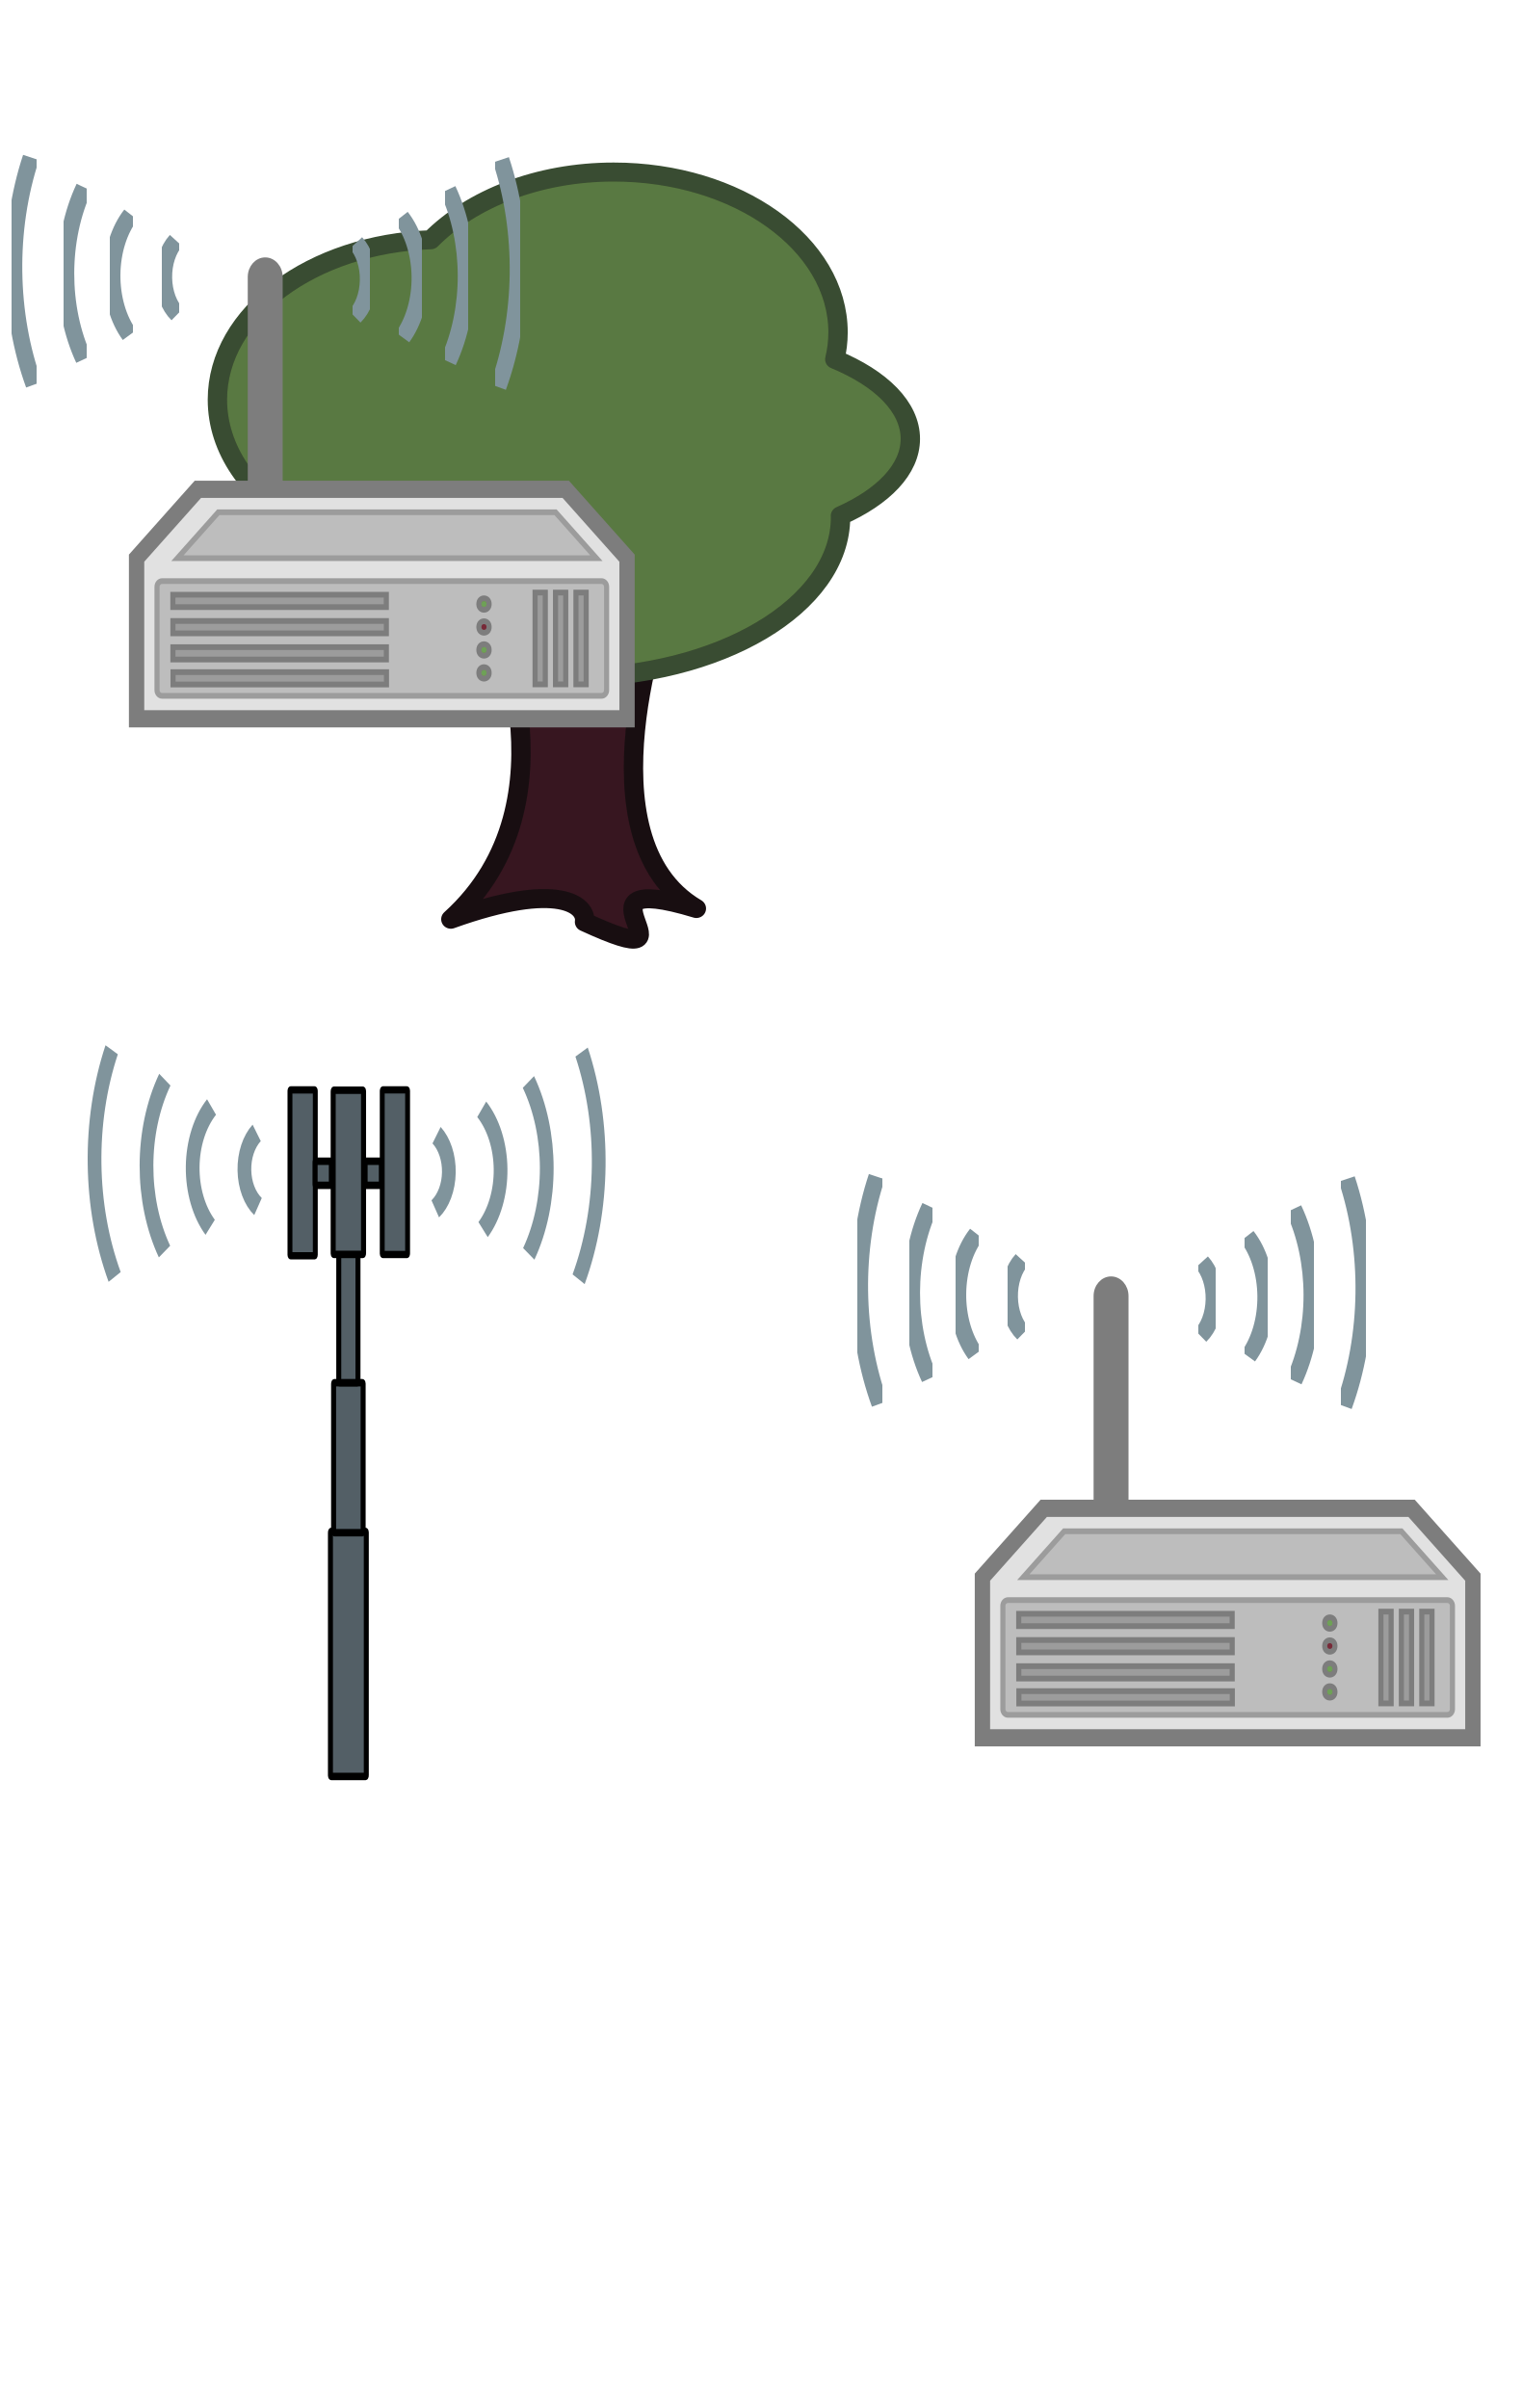
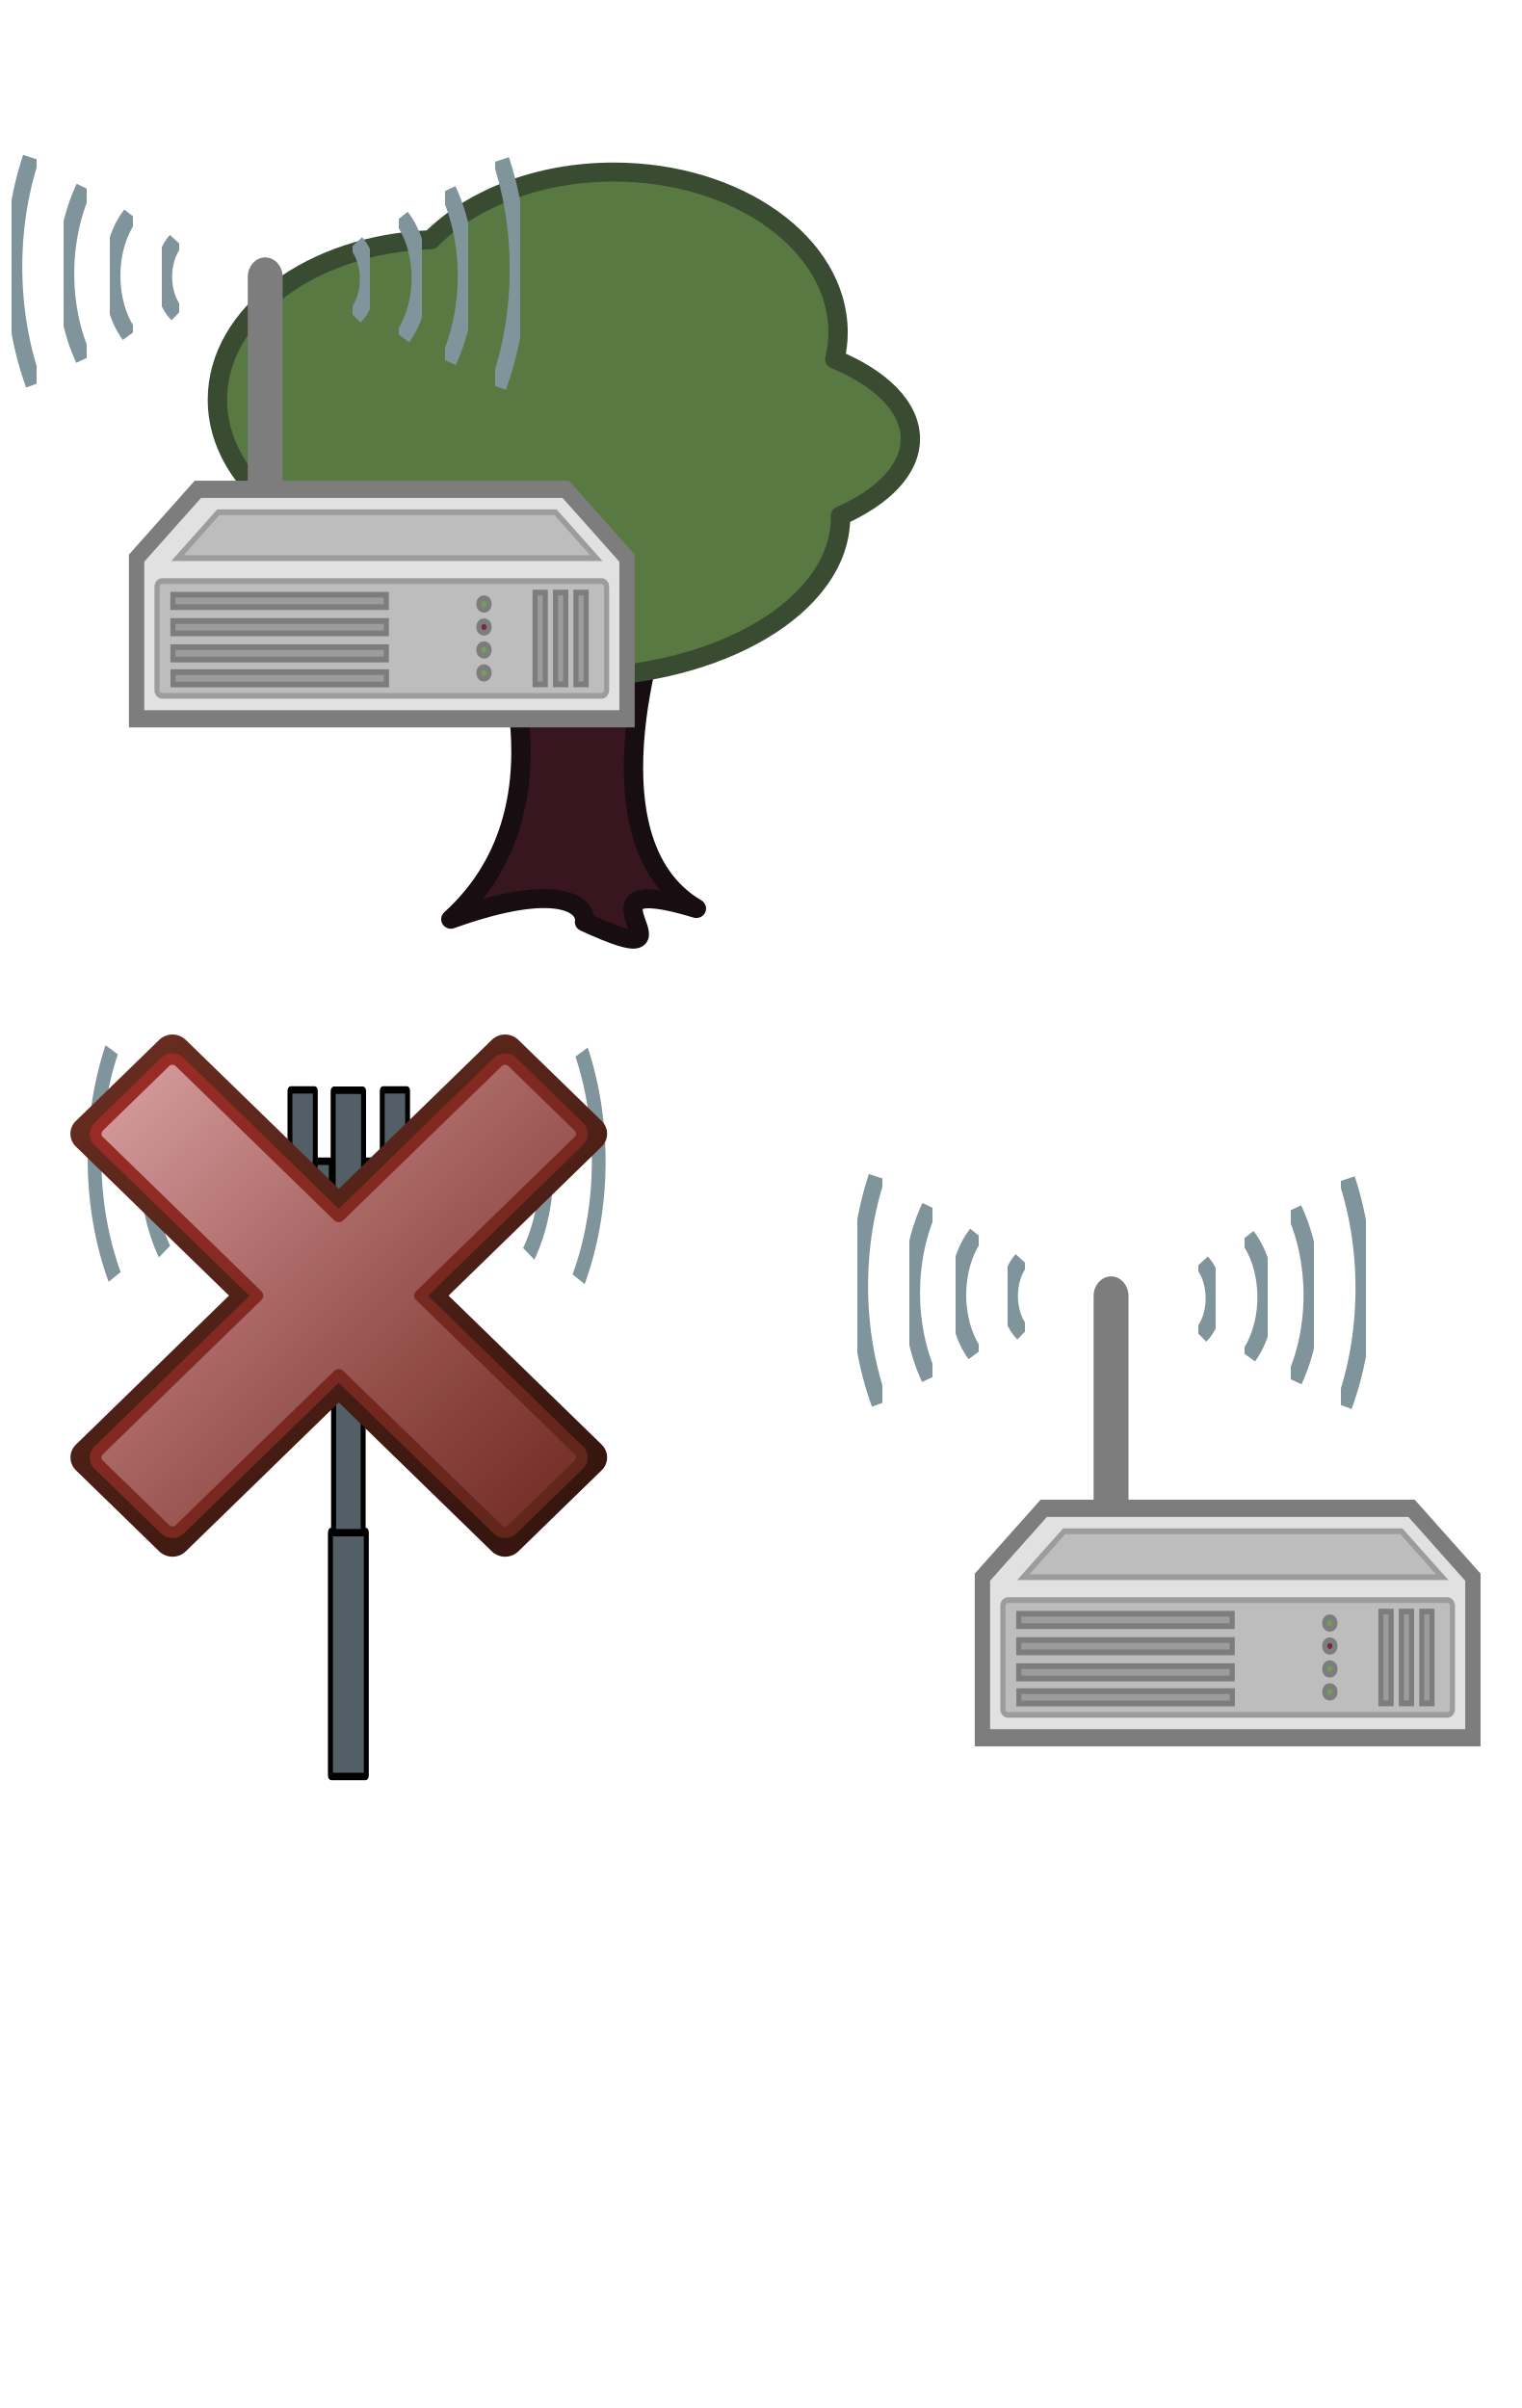
<svg xmlns="http://www.w3.org/2000/svg" xmlns:xlink="http://www.w3.org/1999/xlink" width="63.844mm" height="101.023mm" viewBox="0 0 63.844 101.023" version="1.1" id="svg8">
  <defs id="defs2">
    <marker orient="auto" refY="0" refX="0" id="Arrow2Lstart" style="overflow:visible">
      <path id="path5132" style="fill:#000000;fill-opacity:1;fill-rule:evenodd;stroke:#000000;stroke-width:0.625;stroke-linejoin:round;stroke-opacity:1" d="M 8.719,4.034 -2.207,0.016 8.719,-4.002 c -1.745,2.372 -1.735,5.617 -6e-7,8.035 z" transform="matrix(1.1,0,0,1.1,1.1,0)" />
    </marker>
    <marker orient="auto" refY="0" refX="0" id="Arrow1Send" style="overflow:visible">
      <path id="path5129" d="M 0,0 5,-5 -12.5,0 5,5 Z" style="fill:#000000;fill-opacity:1;fill-rule:evenodd;stroke:#000000;stroke-width:1pt;stroke-opacity:1" transform="matrix(-0.2,0,0,-0.2,-1.2,0)" />
    </marker>
    <marker orient="auto" refY="0" refX="0" id="Arrow1Lend" style="overflow:visible">
      <path id="path5117" d="M 0,0 5,-5 -12.5,0 5,5 Z" style="fill:#000000;fill-opacity:1;fill-rule:evenodd;stroke:#000000;stroke-width:1pt;stroke-opacity:1" transform="matrix(-0.8,0,0,-0.8,-10,0)" />
    </marker>
    <marker orient="auto" refY="0" refX="0" id="Arrow2Lend" style="overflow:visible">
      <path id="path5135" style="fill:#000000;fill-opacity:1;fill-rule:evenodd;stroke:#000000;stroke-width:0.625;stroke-linejoin:round;stroke-opacity:1" d="M 8.719,4.034 -2.207,0.016 8.719,-4.002 c -1.745,2.372 -1.735,5.617 -6e-7,8.035 z" transform="matrix(-1.1,0,0,-1.1,-1.1,0)" />
    </marker>
    <marker orient="auto" refY="0" refX="0" id="Arrow1Mend" style="overflow:visible">
      <path id="path5123" d="M 0,0 5,-5 -12.5,0 5,5 Z" style="fill:#000000;fill-opacity:1;fill-rule:evenodd;stroke:#000000;stroke-width:1pt;stroke-opacity:1" transform="matrix(-0.4,0,0,-0.4,-4,0)" />
    </marker>
    <marker orient="auto" refY="0" refX="0" id="marker10261" style="overflow:visible">
      <path id="path10259" d="M 0,0 5,-5 -12.5,0 5,5 Z" style="fill:#000000;fill-opacity:1;fill-rule:evenodd;stroke:#000000;stroke-width:1pt;stroke-opacity:1" transform="matrix(0.4,0,0,0.4,4,0)" />
    </marker>
    <marker orient="auto" refY="0" refX="0" id="Arrow1Mstart" style="overflow:visible">
      <path id="path5120" d="M 0,0 5,-5 -12.5,0 5,5 Z" style="fill:#000000;fill-opacity:1;fill-rule:evenodd;stroke:#000000;stroke-width:1pt;stroke-opacity:1" transform="matrix(0.4,0,0,0.4,4,0)" />
    </marker>
    <marker orient="auto" refY="0" refX="0" id="Torso" style="overflow:visible">
      <g id="g5340" transform="scale(0.7)" style="fill:#000000;fill-opacity:1;stroke:#000000;stroke-opacity:1">
        <path id="path5326" d="m -4.779,-3.24 c 2.35,0.366 5.3,1.938 5.037,3.627 C -0.005,2.078 -2.213,2.618 -4.563,2.252 -6.913,1.886 -8.521,0.752 -8.258,-0.938 -7.995,-2.628 -7.13,-3.605 -4.779,-3.24 Z" style="fill:#000000;fill-opacity:1;fill-rule:evenodd;stroke:#000000;stroke-width:1.25;stroke-opacity:1" />
        <path id="path5328" d="M 4.46,0.089 C -2.556,-4.378 5.225,-3.906 -0.848,-8.72" style="fill:#000000;fill-opacity:1;fill-rule:evenodd;stroke:#000000;stroke-width:1pt;stroke-opacity:1" />
        <path id="path5330" d="M 4.93,0.058 C -1.387,1.749 1.803,5.478 -4.945,7.546" style="fill:#000000;fill-opacity:1;fill-rule:evenodd;stroke:#000000;stroke-width:1pt;stroke-opacity:1" />
        <rect id="rect5332" transform="matrix(0.527536,-0.849533,0.887668,0.460484,0,0)" y="-1.741" x="-10.392" height="2.761" width="2.637" style="fill:#000000;fill-opacity:1;fill-rule:evenodd;stroke:#000000;stroke-width:1pt;stroke-opacity:1" />
        <rect id="rect5334" transform="matrix(0.671205,-0.741272,0.790802,0.612072,0,0)" y="-7.963" x="4.959" height="2.861" width="2.733" style="fill:#000000;fill-opacity:1;fill-rule:evenodd;stroke:#000000;stroke-width:1pt;stroke-opacity:1" />
        <path id="path5336" transform="matrix(0,-1.109517,1.109517,0,25.96648,19.71619)" d="m 16.78,-28.685 a 0.607,0.607 0 1 0 -1.215,0 0.607,0.607 0 1 0 1.215,0 z" style="fill:#000000;fill-opacity:1;fill-rule:evenodd;stroke:#000000;stroke-width:1pt;stroke-opacity:1" />
        <path id="path5338" transform="matrix(0,-1.109517,1.109517,0,26.8245,16.99126)" d="m 16.78,-28.685 a 0.607,0.607 0 1 0 -1.215,0 0.607,0.607 0 1 0 1.215,0 z" style="fill:#000000;fill-opacity:1;fill-rule:evenodd;stroke:#000000;stroke-width:1pt;stroke-opacity:1" />
      </g>
    </marker>
    <marker orient="auto" refY="0" refX="0" id="Arrow1Lstart" style="overflow:visible">
      <path id="path5114" d="M 0,0 5,-5 -12.5,0 5,5 Z" style="fill:#000000;fill-opacity:1;fill-rule:evenodd;stroke:#000000;stroke-width:1pt;stroke-opacity:1" transform="matrix(0.8,0,0,0.8,10,0)" />
    </marker>
    <marker orient="auto" refY="0" refX="0" id="Tail" style="overflow:visible">
      <g id="g5162" transform="scale(-1.2)" style="fill:#000000;fill-opacity:1;stroke:#000000;stroke-opacity:1">
        <path id="path5150" d="M -3.805,-3.959 0.544,0" style="fill:#000000;fill-opacity:1;fill-rule:evenodd;stroke:#000000;stroke-width:0.8;stroke-linecap:round;stroke-opacity:1" />
        <path id="path5152" d="M -1.287,-3.959 3.062,0" style="fill:#000000;fill-opacity:1;fill-rule:evenodd;stroke:#000000;stroke-width:0.8;stroke-linecap:round;stroke-opacity:1" />
        <path id="path5154" d="M 1.305,-3.959 5.654,0" style="fill:#000000;fill-opacity:1;fill-rule:evenodd;stroke:#000000;stroke-width:0.8;stroke-linecap:round;stroke-opacity:1" />
        <path id="path5156" d="M -3.805,4.178 0.544,0.22" style="fill:#000000;fill-opacity:1;fill-rule:evenodd;stroke:#000000;stroke-width:0.8;stroke-linecap:round;stroke-opacity:1" />
        <path id="path5158" d="M -1.287,4.178 3.062,0.22" style="fill:#000000;fill-opacity:1;fill-rule:evenodd;stroke:#000000;stroke-width:0.8;stroke-linecap:round;stroke-opacity:1" />
        <path id="path5160" d="M 1.305,4.178 5.654,0.22" style="fill:#000000;fill-opacity:1;fill-rule:evenodd;stroke:#000000;stroke-width:0.8;stroke-linecap:round;stroke-opacity:1" />
      </g>
    </marker>
    <linearGradient id="linearGradient2780">
      <stop id="stop2782" offset="0" style="stop-color:#4b8247;stop-opacity:1;" />
      <stop id="stop2784" offset="1" style="stop-color:#0f170f;stop-opacity:0" />
    </linearGradient>
    <linearGradient id="linearGradient2044">
      <stop id="stop2046" offset="0" style="stop-color:#3f0b0b;stop-opacity:1;" />
      <stop id="stop2048" offset="1" style="stop-color:#3f0b0b;stop-opacity:0;" />
    </linearGradient>
    <linearGradient gradientTransform="matrix(0.745827,0,0,1,791.5946,155.6063)" gradientUnits="userSpaceOnUse" y2="615.747" x2="-552.689" y1="477.907" x1="-552.689" id="linearGradient2050" xlink:href="#linearGradient2044" />
    <linearGradient gradientUnits="userSpaceOnUse" y2="373.356" x2="303.455" y1="595.823" x1="632.578" id="linearGradient2786" xlink:href="#linearGradient2780" />
    <filter style="color-interpolation-filters:sRGB" id="filter13432">
      <feColorMatrix type="hueRotate" values="340" result="color1" id="feColorMatrix13428" />
      <feColorMatrix type="saturate" values="0.4" result="color2" id="feColorMatrix13430" />
    </filter>
    <filter style="color-interpolation-filters:sRGB" id="filter13438">
      <feColorMatrix type="hueRotate" values="340" result="color1" id="feColorMatrix13434" />
      <feColorMatrix type="saturate" values="0.4" result="color2" id="feColorMatrix13436" />
    </filter>
    <filter style="color-interpolation-filters:sRGB" id="filter13444">
      <feColorMatrix type="hueRotate" values="340" result="color1" id="feColorMatrix13440" />
      <feColorMatrix type="saturate" values="0.4" result="color2" id="feColorMatrix13442" />
    </filter>
    <filter style="color-interpolation-filters:sRGB" id="filter13450">
      <feColorMatrix type="hueRotate" values="340" result="color1" id="feColorMatrix13446" />
      <feColorMatrix type="saturate" values="0.4" result="color2" id="feColorMatrix13448" />
    </filter>
    <filter style="color-interpolation-filters:sRGB" id="filter13456">
      <feColorMatrix type="hueRotate" values="340" result="color1" id="feColorMatrix13452" />
      <feColorMatrix type="saturate" values="0.4" result="color2" id="feColorMatrix13454" />
    </filter>
    <filter style="color-interpolation-filters:sRGB" id="filter13462">
      <feColorMatrix type="hueRotate" values="340" result="color1" id="feColorMatrix13458" />
      <feColorMatrix type="saturate" values="0.4" result="color2" id="feColorMatrix13460" />
    </filter>
    <filter style="color-interpolation-filters:sRGB" id="filter13444-1">
      <feColorMatrix type="hueRotate" values="340" result="color1" id="feColorMatrix13440-8" />
      <feColorMatrix type="saturate" values="0.4" result="color2" id="feColorMatrix13442-5" />
    </filter>
    <filter style="color-interpolation-filters:sRGB" id="filter13462-9">
      <feColorMatrix type="hueRotate" values="340" result="color1" id="feColorMatrix13458-7" />
      <feColorMatrix type="saturate" values="0.4" result="color2" id="feColorMatrix13460-5" />
    </filter>
    <filter style="color-interpolation-filters:sRGB" id="filter13444-4">
      <feColorMatrix type="hueRotate" values="340" result="color1" id="feColorMatrix13440-88" />
      <feColorMatrix type="saturate" values="0.4" result="color2" id="feColorMatrix13442-8" />
    </filter>
    <filter style="color-interpolation-filters:sRGB" id="filter13462-97">
      <feColorMatrix type="hueRotate" values="340" result="color1" id="feColorMatrix13458-76" />
      <feColorMatrix type="saturate" values="0.4" result="color2" id="feColorMatrix13460-4" />
    </filter>
    <filter style="color-interpolation-filters:sRGB" id="filter13444-47">
      <feColorMatrix type="hueRotate" values="340" result="color1" id="feColorMatrix13440-7" />
      <feColorMatrix type="saturate" values="0.4" result="color2" id="feColorMatrix13442-54" />
    </filter>
    <filter style="color-interpolation-filters:sRGB" id="filter13462-8">
      <feColorMatrix type="hueRotate" values="340" result="color1" id="feColorMatrix13458-1" />
      <feColorMatrix type="saturate" values="0.4" result="color2" id="feColorMatrix13460-2" />
    </filter>
    <filter style="color-interpolation-filters:sRGB;" id="filter15395">
      <feColorMatrix type="hueRotate" values="84" result="color1" id="feColorMatrix15391" />
      <feColorMatrix type="saturate" values="0.11" result="color2" id="feColorMatrix15393" />
    </filter>
    <filter style="color-interpolation-filters:sRGB" id="filter15395-0">
      <feColorMatrix type="hueRotate" values="84" result="color1" id="feColorMatrix15391-0" />
      <feColorMatrix type="saturate" values="0.11" result="color2" id="feColorMatrix15393-4" />
    </filter>
    <filter style="color-interpolation-filters:sRGB" id="filter15622">
      <feColorMatrix type="hueRotate" values="84" result="color1" id="feColorMatrix15618" />
      <feColorMatrix type="saturate" values="0.11" result="color2" id="feColorMatrix15620" />
    </filter>
    <filter style="color-interpolation-filters:sRGB" id="filter15628">
      <feColorMatrix type="hueRotate" values="84" result="color1" id="feColorMatrix15624" />
      <feColorMatrix type="saturate" values="0.11" result="color2" id="feColorMatrix15626" />
    </filter>
    <filter style="color-interpolation-filters:sRGB" id="filter15634">
      <feColorMatrix type="hueRotate" values="84" result="color1" id="feColorMatrix15630" />
      <feColorMatrix type="saturate" values="0.11" result="color2" id="feColorMatrix15632" />
    </filter>
    <filter style="color-interpolation-filters:sRGB" id="filter15640">
      <feColorMatrix type="hueRotate" values="84" result="color1" id="feColorMatrix15636" />
      <feColorMatrix type="saturate" values="0.11" result="color2" id="feColorMatrix15638" />
    </filter>
    <filter style="color-interpolation-filters:sRGB" id="filter15646">
      <feColorMatrix type="hueRotate" values="84" result="color1" id="feColorMatrix15642" />
      <feColorMatrix type="saturate" values="0.11" result="color2" id="feColorMatrix15644" />
    </filter>
    <filter style="color-interpolation-filters:sRGB" id="filter15652">
      <feColorMatrix type="hueRotate" values="84" result="color1" id="feColorMatrix15648" />
      <feColorMatrix type="saturate" values="0.11" result="color2" id="feColorMatrix15650" />
    </filter>
    <filter style="color-interpolation-filters:sRGB" id="filter15658">
      <feColorMatrix type="hueRotate" values="84" result="color1" id="feColorMatrix15654" />
      <feColorMatrix type="saturate" values="0.11" result="color2" id="feColorMatrix15656" />
    </filter>
    <filter style="color-interpolation-filters:sRGB" id="filter15395-7">
      <feColorMatrix type="hueRotate" values="84" result="color1" id="feColorMatrix15391-2" />
      <feColorMatrix type="saturate" values="0.11" result="color2" id="feColorMatrix15393-8" />
    </filter>
    <filter style="color-interpolation-filters:sRGB" id="filter15622-2">
      <feColorMatrix type="hueRotate" values="84" result="color1" id="feColorMatrix15618-9" />
      <feColorMatrix type="saturate" values="0.11" result="color2" id="feColorMatrix15620-9" />
    </filter>
    <filter style="color-interpolation-filters:sRGB" id="filter15628-6">
      <feColorMatrix type="hueRotate" values="84" result="color1" id="feColorMatrix15624-0" />
      <feColorMatrix type="saturate" values="0.11" result="color2" id="feColorMatrix15626-2" />
    </filter>
    <filter style="color-interpolation-filters:sRGB" id="filter15634-7">
      <feColorMatrix type="hueRotate" values="84" result="color1" id="feColorMatrix15630-6" />
      <feColorMatrix type="saturate" values="0.11" result="color2" id="feColorMatrix15632-1" />
    </filter>
    <filter style="color-interpolation-filters:sRGB" id="filter15640-3">
      <feColorMatrix type="hueRotate" values="84" result="color1" id="feColorMatrix15636-2" />
      <feColorMatrix type="saturate" values="0.11" result="color2" id="feColorMatrix15638-1" />
    </filter>
    <filter style="color-interpolation-filters:sRGB" id="filter15646-5">
      <feColorMatrix type="hueRotate" values="84" result="color1" id="feColorMatrix15642-9" />
      <feColorMatrix type="saturate" values="0.11" result="color2" id="feColorMatrix15644-9" />
    </filter>
    <filter style="color-interpolation-filters:sRGB" id="filter15652-1">
      <feColorMatrix type="hueRotate" values="84" result="color1" id="feColorMatrix15648-4" />
      <feColorMatrix type="saturate" values="0.11" result="color2" id="feColorMatrix15650-9" />
    </filter>
    <filter style="color-interpolation-filters:sRGB" id="filter15658-1">
      <feColorMatrix type="hueRotate" values="84" result="color1" id="feColorMatrix15654-0" />
      <feColorMatrix type="saturate" values="0.11" result="color2" id="feColorMatrix15656-7" />
    </filter>
    <linearGradient x1="20.153" y1="13.746" gradientTransform="matrix(0.88932,0,0,0.88932,3.5416,3.5416)" x2="40.305" gradientUnits="userSpaceOnUse" y2="48.977" id="linearGradient1483">
      <stop offset="0" stop-color="#982007" id="stop1354" />
      <stop offset="1" stop-color="#510f02" id="stop1356" />
    </linearGradient>
    <linearGradient x1="18.505" y1="17.421" gradientTransform="matrix(0.88932,0,0,0.88932,-32.549,2.4514)" x2="47.844" gradientUnits="userSpaceOnUse" y2="46.762" id="linearGradient1485">
      <stop offset="0" stop-color="#f1140c" id="stop1367" />
      <stop offset="1" stop-color="#8d1a02" id="stop1370" />
    </linearGradient>
    <linearGradient x1="18.505" y1="17.421" gradientTransform="matrix(0.88932,0,0,0.88932,3.5416,3.5416)" x2="47.844" gradientUnits="userSpaceOnUse" y2="46.762" id="linearGradient1487">
      <stop offset="0" stop-color="#ff8b8e" id="stop1380" />
      <stop offset="1" stop-opacity=".722" stop-color="#b42314" id="stop1382" />
    </linearGradient>
    <filter style="color-interpolation-filters:sRGB;" id="filter17184">
      <feColorMatrix type="hueRotate" values="360" result="color1" id="feColorMatrix17180" />
      <feColorMatrix type="saturate" values="0.497" result="color2" id="feColorMatrix17182" />
    </filter>
  </defs>
  <g id="layer1" transform="translate(-126.7276,-7.394558)">
    <a id="a3942" transform="matrix(1.006695,0,0,0.8973627,-2.804567,4.327052)" style="filter:url(#filter13432)">
      <g transform="matrix(0.04293915,0,0,0.04730631,137.3267,11.0173)" id="g133">
        <path style="fill:#5b0d0d;fill-opacity:1;fill-rule:nonzero;stroke:#230c0c;stroke-width:18.803;stroke-linecap:round;stroke-linejoin:round;stroke-miterlimit:4;stroke-dashoffset:0;stroke-opacity:1" d="m 273.058,436.333 h 169.322 c 0,0 -83.541,231.617 31.809,300.87 -136.474,-42.08 15.905,71.571 -108.518,13.254 2.487,-15.905 -23.734,-41.417 -129.724,-2.651 127.212,-117.22 37.111,-311.473 37.111,-311.473 z" id="rect1305" />
        <path style="opacity:1;fill:#14920d;fill-opacity:1;fill-rule:nonzero;stroke:#165822;stroke-width:18.803;stroke-linecap:round;stroke-linejoin:round;stroke-miterlimit:4;stroke-dasharray:none;stroke-dashoffset:0;stroke-opacity:1" d="m 393.999,9.402 c -73.281,0 -137.996,26.468 -177.456,66.899 C 101.302,80.338 9.402,149.501 9.402,234.366 c 0,49.472 31.243,93.644 80.102,122.705 5.754,84.392 120.978,151.82 262.178,151.82 144.872,0 262.434,-70.978 262.434,-158.436 0,-0.431 -0.08,-0.853 -0.086,-1.283 41.551,-18.815 67.811,-45.895 67.811,-76.11 0,-31.545 -28.509,-59.756 -73.287,-78.619 2.037,-8.65 3.137,-17.525 3.137,-26.606 0,-87.457 -97.522,-158.436 -217.692,-158.436 z" id="path2035" />
      </g>
    </a>
    <a id="a198" transform="translate(-12.53302,-2.311507)" style="filter:url(#filter13438)">
      <g id="layer1-7" transform="matrix(0.1714502,0,0,0.1925603,53.87647,-46.6536)">
        <path id="path730" d="m 562.9,349.39 c 2.017,0 3.647,1.631 3.647,3.647 v 51.87 c 0,2.017 -1.631,3.647 -3.647,3.647 -2.012,0 -3.647,-1.631 -3.647,-3.647 v -51.87 c 0,-2.017 1.636,-3.647 3.647,-3.647" style="fill:#7d7d7d;fill-rule:evenodd;stroke:#7d7d7d;stroke-width:1.25;stroke-linejoin:round;stroke-miterlimit:10" />
        <path id="path732" d="m 531.43,414.29 15,-15 h 90 l 15,15 v 35 h -120 z" style="fill:#e1e1e1;fill-rule:evenodd;stroke:#7d7d7d;stroke-width:3.75;stroke-miterlimit:10" />
        <path id="path734" d="m 537.68,419.29 h 107.5 c 0.693,0 1.25,0.561 1.25,1.25 v 22.5 c 0,0.688 -0.556,1.25 -1.25,1.25 h -107.5 c -0.689,0 -1.25,-0.562 -1.25,-1.25 v -22.5 c 0,-0.689 0.561,-1.25 1.25,-1.25" style="fill:#bdbdbd;fill-rule:evenodd;stroke:#9c9c9c;stroke-width:1.25;stroke-linejoin:round;stroke-miterlimit:10" />
        <path id="path736" d="m 617.68,429.29 c 0,1.665 -2.5,1.665 -2.5,0 0,-1.665 2.5,-1.665 2.5,0" style="fill:#c51900;fill-rule:evenodd;stroke:#7d7d7d;stroke-width:1.25;stroke-linejoin:round;stroke-miterlimit:10" />
        <path id="path738" d="m 628.93,421.79 h 2.5 v 20 h -2.5 z" style="fill:#9c9c9c;fill-rule:evenodd;stroke:#7d7d7d;stroke-width:1.25;stroke-miterlimit:10" />
        <path id="path740" d="m 541.43,414.29 10,-10 h 82.5 l 10,10 z" style="fill:#bdbdbd;fill-rule:evenodd;stroke:#9c9c9c;stroke-width:1.25;stroke-miterlimit:10" />
        <path id="path742" d="m 617.68,424.29 c 0,1.665 -2.5,1.665 -2.5,0 0,-1.665 2.5,-1.665 2.5,0" style="fill:#00c700;fill-rule:evenodd;stroke:#7d7d7d;stroke-width:1.25;stroke-miterlimit:10" />
        <path id="path744" d="m 633.93,421.79 h 2.5 v 20 h -2.5 z" style="fill:#9c9c9c;fill-rule:evenodd;stroke:#7d7d7d;stroke-width:1.25;stroke-miterlimit:10" />
        <path id="path746" d="m 638.93,421.79 h 2.5 v 20 h -2.5 z" style="fill:#9c9c9c;fill-rule:evenodd;stroke:#7d7d7d;stroke-width:1.25;stroke-miterlimit:10" />
        <path id="path748" d="m 617.68,434.29 c 0,1.665 -2.5,1.665 -2.5,0 0,-1.665 2.5,-1.665 2.5,0" style="fill:#00c700;fill-rule:evenodd;stroke:#7d7d7d;stroke-width:1.25;stroke-miterlimit:10" />
        <path id="path750" d="m 617.68,439.29 c 0,1.665 -2.5,1.665 -2.5,0 0,-1.665 2.5,-1.665 2.5,0" style="fill:#00c700;fill-rule:evenodd;stroke:#7d7d7d;stroke-width:1.25;stroke-miterlimit:10" />
        <path id="path760" d="m 540.35,439.12 h 52.222 v 2.695 H 540.35 Z" style="fill:#9c9c9c;fill-rule:evenodd;stroke:#7d7d7d;stroke-width:1.25;stroke-miterlimit:10" />
        <path id="path762" d="m 540.32,433.68 h 52.222 v 2.695 H 540.32 Z" style="fill:#9c9c9c;fill-rule:evenodd;stroke:#7d7d7d;stroke-width:1.25;stroke-miterlimit:10" />
        <path id="path764" d="m 540.32,427.98 h 52.222 v 2.695 H 540.32 Z" style="fill:#9c9c9c;fill-rule:evenodd;stroke:#7d7d7d;stroke-width:1.25;stroke-miterlimit:10" />
        <path id="path766" d="m 540.31,422.26 h 52.222 v 2.695 H 540.31 Z" style="fill:#9c9c9c;fill-rule:evenodd;stroke:#7d7d7d;stroke-width:1.25;stroke-miterlimit:10" />
      </g>
    </a>
    <a id="a198-6" transform="translate(22.94947,40.43946)" style="filter:url(#filter13456)">
      <g id="layer1-7-8" transform="matrix(0.1714502,0,0,0.1925603,53.87647,-46.6536)">
        <path id="path730-9" d="m 562.9,349.39 c 2.017,0 3.647,1.631 3.647,3.647 v 51.87 c 0,2.017 -1.631,3.647 -3.647,3.647 -2.012,0 -3.647,-1.631 -3.647,-3.647 v -51.87 c 0,-2.017 1.636,-3.647 3.647,-3.647" style="fill:#7d7d7d;fill-rule:evenodd;stroke:#7d7d7d;stroke-width:1.25;stroke-linejoin:round;stroke-miterlimit:10" />
        <path id="path732-2" d="m 531.43,414.29 15,-15 h 90 l 15,15 v 35 h -120 z" style="fill:#e1e1e1;fill-rule:evenodd;stroke:#7d7d7d;stroke-width:3.75;stroke-miterlimit:10" />
        <path id="path734-6" d="m 537.68,419.29 h 107.5 c 0.693,0 1.25,0.561 1.25,1.25 v 22.5 c 0,0.688 -0.556,1.25 -1.25,1.25 h -107.5 c -0.689,0 -1.25,-0.562 -1.25,-1.25 v -22.5 c 0,-0.689 0.561,-1.25 1.25,-1.25" style="fill:#bdbdbd;fill-rule:evenodd;stroke:#9c9c9c;stroke-width:1.25;stroke-linejoin:round;stroke-miterlimit:10" />
        <path id="path736-6" d="m 617.68,429.29 c 0,1.665 -2.5,1.665 -2.5,0 0,-1.665 2.5,-1.665 2.5,0" style="fill:#c51900;fill-rule:evenodd;stroke:#7d7d7d;stroke-width:1.25;stroke-linejoin:round;stroke-miterlimit:10" />
        <path id="path738-4" d="m 628.93,421.79 h 2.5 v 20 h -2.5 z" style="fill:#9c9c9c;fill-rule:evenodd;stroke:#7d7d7d;stroke-width:1.25;stroke-miterlimit:10" />
        <path id="path740-9" d="m 541.43,414.29 10,-10 h 82.5 l 10,10 z" style="fill:#bdbdbd;fill-rule:evenodd;stroke:#9c9c9c;stroke-width:1.25;stroke-miterlimit:10" />
        <path id="path742-5" d="m 617.68,424.29 c 0,1.665 -2.5,1.665 -2.5,0 0,-1.665 2.5,-1.665 2.5,0" style="fill:#00c700;fill-rule:evenodd;stroke:#7d7d7d;stroke-width:1.25;stroke-miterlimit:10" />
        <path id="path744-0" d="m 633.93,421.79 h 2.5 v 20 h -2.5 z" style="fill:#9c9c9c;fill-rule:evenodd;stroke:#7d7d7d;stroke-width:1.25;stroke-miterlimit:10" />
        <path id="path746-4" d="m 638.93,421.79 h 2.5 v 20 h -2.5 z" style="fill:#9c9c9c;fill-rule:evenodd;stroke:#7d7d7d;stroke-width:1.25;stroke-miterlimit:10" />
        <path id="path748-8" d="m 617.68,434.29 c 0,1.665 -2.5,1.665 -2.5,0 0,-1.665 2.5,-1.665 2.5,0" style="fill:#00c700;fill-rule:evenodd;stroke:#7d7d7d;stroke-width:1.25;stroke-miterlimit:10" />
        <path id="path750-7" d="m 617.68,439.29 c 0,1.665 -2.5,1.665 -2.5,0 0,-1.665 2.5,-1.665 2.5,0" style="fill:#00c700;fill-rule:evenodd;stroke:#7d7d7d;stroke-width:1.25;stroke-miterlimit:10" />
        <path id="path760-1" d="m 540.35,439.12 h 52.222 v 2.695 H 540.35 Z" style="fill:#9c9c9c;fill-rule:evenodd;stroke:#7d7d7d;stroke-width:1.25;stroke-miterlimit:10" />
        <path id="path762-7" d="m 540.32,433.68 h 52.222 v 2.695 H 540.32 Z" style="fill:#9c9c9c;fill-rule:evenodd;stroke:#7d7d7d;stroke-width:1.25;stroke-miterlimit:10" />
        <path id="path764-2" d="m 540.32,427.98 h 52.222 v 2.695 H 540.32 Z" style="fill:#9c9c9c;fill-rule:evenodd;stroke:#7d7d7d;stroke-width:1.25;stroke-miterlimit:10" />
        <path id="path766-7" d="m 540.31,422.26 h 52.222 v 2.695 H 540.31 Z" style="fill:#9c9c9c;fill-rule:evenodd;stroke:#7d7d7d;stroke-width:1.25;stroke-miterlimit:10" />
      </g>
    </a>
    <g transform="matrix(0.1081145,0,0,0.1606701,110.7856,-35.28729)" id="layer1-8" style="filter:url(#filter15395)">
      <g id="g5727">
        <g transform="matrix(1.9398,0,0,1.9398,199.23,533.34)" style="fill:#008000" id="g3249">
          <g style="fill:#008000" id="g3244">
            <rect x="39.406" y="68.143" width="7.17" height="32.982" ry="0.122" style="fill:#008000;stroke:#000000;stroke-linecap:round;stroke-linejoin:round" id="rect2451" />
            <rect x="40.037" y="48.124" width="5.908" height="20.19" ry="0.122" style="fill:#008000;stroke:#000000;stroke-linecap:round;stroke-linejoin:round" id="rect3223" />
            <rect x="41.069" y="30.458" width="3.843" height="17.667" ry="0.122" style="fill:#008000;stroke:#000000;stroke-linecap:round;stroke-linejoin:round" id="rect3225" />
          </g>
          <g style="fill:#008000" id="g3237">
            <rect x="39.954" y="8.751" width="6.074" height="22.105" ry="0.124" style="fill:#008000;stroke:#000000;stroke-width:1.007;stroke-linecap:round;stroke-linejoin:round" id="rect3227" />
            <rect x="31.308" y="8.708" width="5.069" height="22.334" ry="0.116" style="fill:#008000;stroke:#000000;stroke-width:0.979;stroke-linecap:round;stroke-linejoin:round" id="rect3229" />
            <rect x="49.765" y="8.706" width="5.072" height="22.165" ry="0.115" style="fill:#008000;stroke:#000000;stroke-width:0.976;stroke-linecap:round;stroke-linejoin:round" id="rect3231" />
            <rect x="36.341" y="18.311" width="3.245" height="3.245" ry="0.115" style="fill:#008000;stroke:#000000;stroke-linecap:round;stroke-linejoin:round" id="rect3233" />
            <rect x="46.341" y="18.311" width="3.245" height="3.245" ry="0.115" style="fill:#008000;stroke:#000000;stroke-linecap:round;stroke-linejoin:round" id="rect3235" />
          </g>
        </g>
        <g transform="matrix(2.6176,0,0,2.6176,-1197.8,-1142.1)" stroke-miterlimit="10" id="g5567-0" style="stroke-miterlimit:10">
          <path style="fill:none;stroke:#00c700;stroke-width:2.036;stroke-miterlimit:10" d="m 552.17,658.16 c -1.225,-0.806 -1.978,-2.16 -2.015,-3.626 -0.039,-1.463 0.642,-2.855 1.821,-3.724" id="path752-1-9" />
          <path style="fill:none;stroke:#00c700;stroke-width:2.036;stroke-miterlimit:10" d="m 545.08,660.23 c -1.689,-1.553 -2.63,-3.753 -2.592,-6.046 0.039,-2.293 1.055,-4.461 2.794,-5.956" id="path754-42-4" />
          <path style="fill:none;stroke:#00c700;stroke-width:2.036;stroke-miterlimit:10" d="m 538.31,662.65 c -3.573,-5.161 -3.555,-12.006 0.05,-17.148" id="path756-3-8" />
          <path style="fill:none;stroke:#00c700;stroke-width:2.036;stroke-miterlimit:10" d="m 530.92,665.18 c -3.812,-7.035 -3.976,-15.483 -0.44,-22.661" id="path758-2-8" />
        </g>
        <g transform="matrix(-2.6176,0,0,2.6176,1761.7,-1141.5)" stroke-miterlimit="10" id="g5567-0-2" style="stroke-miterlimit:10">
          <path style="fill:none;stroke:#00c700;stroke-width:2.036;stroke-miterlimit:10" d="m 552.17,658.16 c -1.225,-0.806 -1.978,-2.16 -2.015,-3.626 -0.039,-1.463 0.642,-2.855 1.821,-3.724" id="path752-1-9-4" />
          <path style="fill:none;stroke:#00c700;stroke-width:2.036;stroke-miterlimit:10" d="m 545.08,660.23 c -1.689,-1.553 -2.63,-3.753 -2.592,-6.046 0.039,-2.293 1.055,-4.461 2.794,-5.956" id="path754-42-4-5" />
          <path style="fill:none;stroke:#00c700;stroke-width:2.036;stroke-miterlimit:10" d="m 538.31,662.65 c -3.573,-5.161 -3.555,-12.006 0.05,-17.148" id="path756-3-8-5" />
          <path style="fill:none;stroke:#00c700;stroke-width:2.036;stroke-miterlimit:10" d="m 530.92,665.18 c -3.812,-7.035 -3.976,-15.483 -0.44,-22.661" id="path758-2-8-1" />
        </g>
      </g>
    </g>
    <path style="fill:none;stroke:#00c700;stroke-width:2.655;stroke-miterlimit:10;filter:url(#filter15395)" d="m 27.005,25.577 c -1.31,-1.281 -2.115,-3.434 -2.155,-5.764 -0.042,-2.326 0.686,-4.538 1.948,-5.92" id="path752-1-9-3" transform="matrix(0.2645833,0,0,0.2645833,162.5029,56.57016)" />
    <path style="fill:none;stroke:#00c700;stroke-width:2.655;stroke-miterlimit:10;filter:url(#filter15395)" d="m 19.422,28.868 c -1.806,-2.469 -2.813,-5.966 -2.773,-9.611 0.042,-3.645 1.128,-7.092 2.988,-9.468" id="path754-42-4-3" transform="matrix(0.2645833,0,0,0.2645833,162.5029,56.57016)" />
    <path style="fill:none;stroke:#00c700;stroke-width:2.655;stroke-miterlimit:10;filter:url(#filter15395)" d="M 12.18,32.714 C 8.358,24.51 8.378,13.63 12.234,5.457" id="path756-3-8-8" transform="matrix(0.2645833,0,0,0.2645833,162.5029,56.57016)" />
    <path style="fill:none;stroke:#00c700;stroke-width:2.655;stroke-miterlimit:10;filter:url(#filter15395)" d="M 4.276,36.736 C 0.199,25.553 0.023,12.125 3.805,0.715" id="path758-2-8-0" transform="matrix(0.2645833,0,0,0.2645833,162.5029,56.57016)" />
    <path style="fill:none;stroke:#00c700;stroke-width:2.655;stroke-miterlimit:10;filter:url(#filter15395)" d="m 55.11,25.942 c 1.31,-1.281 2.115,-3.434 2.155,-5.764 0.042,-2.326 -0.686,-4.538 -1.948,-5.92" id="path752-1-9-4-5" transform="matrix(0.2645833,0,0,0.2645833,162.5029,56.57016)" />
    <path style="fill:none;stroke:#00c700;stroke-width:2.655;stroke-miterlimit:10;filter:url(#filter15395)" d="m 62.694,29.232 c 1.806,-2.469 2.813,-5.966 2.773,-9.611 -0.042,-3.645 -1.128,-7.092 -2.988,-9.468" id="path754-42-4-5-6" transform="matrix(0.2645833,0,0,0.2645833,162.5029,56.57016)" />
    <path style="fill:none;stroke:#00c700;stroke-width:2.655;stroke-miterlimit:10;filter:url(#filter15395)" d="M 69.935,33.079 C 73.757,24.875 73.737,13.995 69.881,5.821" id="path756-3-8-5-6" transform="matrix(0.2645833,0,0,0.2645833,162.5029,56.57016)" />
    <path style="fill:none;stroke:#00c700;stroke-width:2.655;stroke-miterlimit:10;filter:url(#filter15395)" d="M 77.839,37.1 C 81.916,25.917 82.092,12.489 78.31,1.079" id="path758-2-8-1-4" transform="matrix(0.2645833,0,0,0.2645833,162.5029,56.57016)" />
    <path style="fill:none;stroke:#00c700;stroke-width:2.655;stroke-miterlimit:10;filter:url(#filter15395-7)" d="m 26.236,28.464 c -1.31,-1.281 -2.115,-3.434 -2.155,-5.764 -0.042,-2.326 0.686,-4.538 1.948,-5.92" id="path752-1-9-3-5" transform="matrix(0.2645833,0,0,0.2645833,127.2265,13.04854)" />
    <path style="fill:none;stroke:#00c700;stroke-width:2.655;stroke-miterlimit:10;filter:url(#filter15395-7)" d="m 18.652,31.755 c -1.806,-2.469 -2.813,-5.966 -2.773,-9.611 0.042,-3.645 1.128,-7.092 2.988,-9.468" id="path754-42-4-3-8" transform="matrix(0.2645833,0,0,0.2645833,127.2265,13.04854)" />
    <path style="fill:none;stroke:#00c700;stroke-width:2.655;stroke-miterlimit:10;filter:url(#filter15395-7)" d="M 11.411,35.601 C 7.589,27.397 7.609,16.517 11.464,8.344" id="path756-3-8-8-7" transform="matrix(0.2645833,0,0,0.2645833,127.2265,13.04854)" />
    <path style="fill:none;stroke:#00c700;stroke-width:2.655;stroke-miterlimit:10;filter:url(#filter15395-7)" d="M 3.506,39.623 C -0.571,28.44 -0.747,15.012 3.036,3.602" id="path758-2-8-0-0" transform="matrix(0.2645833,0,0,0.2645833,127.2265,13.04854)" />
    <path style="fill:none;stroke:#00c700;stroke-width:2.655;stroke-miterlimit:10;filter:url(#filter15395-7)" d="m 54.34,28.829 c 1.31,-1.281 2.115,-3.434 2.155,-5.764 0.042,-2.326 -0.686,-4.538 -1.948,-5.92" id="path752-1-9-4-5-4" transform="matrix(0.2645833,0,0,0.2645833,127.2265,13.04854)" />
    <path style="fill:none;stroke:#00c700;stroke-width:2.655;stroke-miterlimit:10;filter:url(#filter15395-7)" d="m 61.924,32.119 c 1.806,-2.469 2.813,-5.966 2.773,-9.611 -0.042,-3.645 -1.128,-7.092 -2.988,-9.468" id="path754-42-4-5-6-8" transform="matrix(0.2645833,0,0,0.2645833,127.2265,13.04854)" />
    <path style="fill:none;stroke:#00c700;stroke-width:2.655;stroke-miterlimit:10;filter:url(#filter15395-7)" d="M 69.165,35.966 C 72.987,27.762 72.967,16.882 69.112,8.708" id="path756-3-8-5-6-0" transform="matrix(0.2645833,0,0,0.2645833,127.2265,13.04854)" />
    <path style="fill:none;stroke:#00c700;stroke-width:2.655;stroke-miterlimit:10;filter:url(#filter15395-7)" d="M 77.07,39.987 C 81.147,28.805 81.323,15.376 77.54,3.966" id="path758-2-8-1-4-4" transform="matrix(0.2645833,0,0,0.2645833,127.2265,13.04854)" />
+     <g id="layer1-2" transform="matrix(0.6933473,0,0,0.6747431,129.1512,50.27893)" style="filter:url(#filter17184)">
+       <g transform="translate(-15,-15)" id="g1478">
+         <path d="m 16.025,21.211 c -0.376,0.454 -0.342,1.12 0.079,1.533 L 25.36,32 16.104,41.256 c -0.215,0.213 -0.336,0.503 -0.336,0.806 0,0.302 0.121,0.592 0.336,0.805 l 5.03,5.031 c 0.213,0.215 0.504,0.336 0.806,0.336 0.303,0 0.593,-0.121 0.806,-0.336 l 9.256,-9.256 9.256,9.256 c 0.213,0.215 0.503,0.336 0.805,0.336 0.303,0 0.593,-0.121 0.806,-0.336 L 47.9,42.867 c 0.215,-0.213 0.336,-0.503 0.336,-0.805 0,-0.303 -0.121,-0.593 -0.336,-0.806 L 38.644,32 47.9,22.744 c 0.215,-0.213 0.336,-0.503 0.336,-0.806 0,-0.302 -0.121,-0.592 -0.336,-0.805 l -5.031,-5.031 c -0.213,-0.215 -0.503,-0.336 -0.806,-0.336 -0.302,0 -0.592,0.121 -0.805,0.336 l -9.256,9.256 -9.256,-9.256 c -0.213,-0.215 -0.503,-0.336 -0.806,-0.336 -0.302,0 -0.593,0.121 -0.806,0.336 l -5.03,5.031 c -0.028,0.025 -0.054,0.051 -0.079,0.078 z" id="path1349" style="fill:url(#linearGradient1483)" />
+         <path transform="translate(36.094,1.1033)" d="m -14.375,15.844 c -0.18,0.047 -0.342,0.145 -0.469,0.281 l -4.031,4.031 c -0.377,0.381 -0.377,0.995 0,1.375 l 9.375,9.375 -9.375,9.375 c -0.377,0.381 -0.377,0.995 0,1.375 l 4.031,4.032 c 0.381,0.377 0.995,0.377 1.375,0 l 9.375,-9.376 9.375,9.376 c 0.381,0.377 0.994,0.377 1.375,0 l 4.032,-4.032 c 0.377,-0.38 0.377,-0.994 0,-1.375 L 1.312,30.906 10.688,21.531 c 0.377,-0.38 0.377,-0.994 0,-1.375 L 6.656,16.125 c -0.381,-0.377 -0.994,-0.377 -1.375,0 l -9.375,9.375 -9.375,-9.375 c -0.233,-0.244 -0.576,-0.35 -0.906,-0.281 z" id="path1468" style="fill:url(#linearGradient1485)" />
+         <path d="m 21.844,17.656 c -0.036,0.014 -0.068,0.035 -0.094,0.063 l -4.031,4.031 c -0.032,0.035 -0.054,0.078 -0.063,0.125 -0.016,0.051 -0.016,0.105 0,0.156 0.014,0.036 0.035,0.068 0.063,0.094 l 9.562,9.563 c 0.088,0.083 0.157,0.198 0.157,0.312 0,0.114 -0.069,0.229 -0.157,0.312 l -9.562,9.563 c -0.032,0.035 -0.054,0.078 -0.063,0.125 -0.016,0.051 -0.016,0.105 0,0.156 0.014,0.036 0.035,0.068 0.063,0.094 l 4.031,4.031 c 0.035,0.032 0.078,0.054 0.125,0.063 0.051,0.016 0.105,0.016 0.156,0 0.036,-0.014 0.068,-0.035 0.094,-0.063 l 9.563,-9.562 c 0.083,-0.088 0.198,-0.157 0.312,-0.157 0.114,0 0.229,0.069 0.312,0.157 l 9.563,9.562 c 0.035,0.032 0.078,0.054 0.125,0.063 0.051,0.016 0.105,0.016 0.156,0 0.036,-0.014 0.068,-0.035 0.094,-0.063 l 4.031,-4.031 c 0.032,-0.035 0.054,-0.078 0.063,-0.125 0.016,-0.051 0.016,-0.105 0,-0.156 -0.014,-0.036 -0.035,-0.068 -0.063,-0.094 L 36.719,32.312 C 36.631,32.229 36.562,32.114 36.562,32 c 0,-0.114 0.069,-0.229 0.157,-0.312 l 9.562,-9.563 c 0.032,-0.035 0.054,-0.078 0.063,-0.125 0.016,-0.051 0.016,-0.105 0,-0.156 C 46.33,21.808 46.309,21.776 46.281,21.75 L 42.25,17.719 c -0.035,-0.032 -0.078,-0.054 -0.125,-0.063 -0.051,-0.016 -0.105,-0.016 -0.156,0 -0.036,0.014 -0.068,0.035 -0.094,0.063 l -9.563,9.562 c -0.083,0.088 -0.198,0.157 -0.312,0.157 -0.114,0 -0.229,-0.069 -0.312,-0.157 L 22.125,17.719 C 22.09,17.687 22.047,17.665 22,17.656 c -0.051,-0.016 -0.105,-0.016 -0.156,0 z" id="path1472" style="fill:url(#linearGradient1487)" />
+       </g>
+     </g>
  </g>
</svg>
